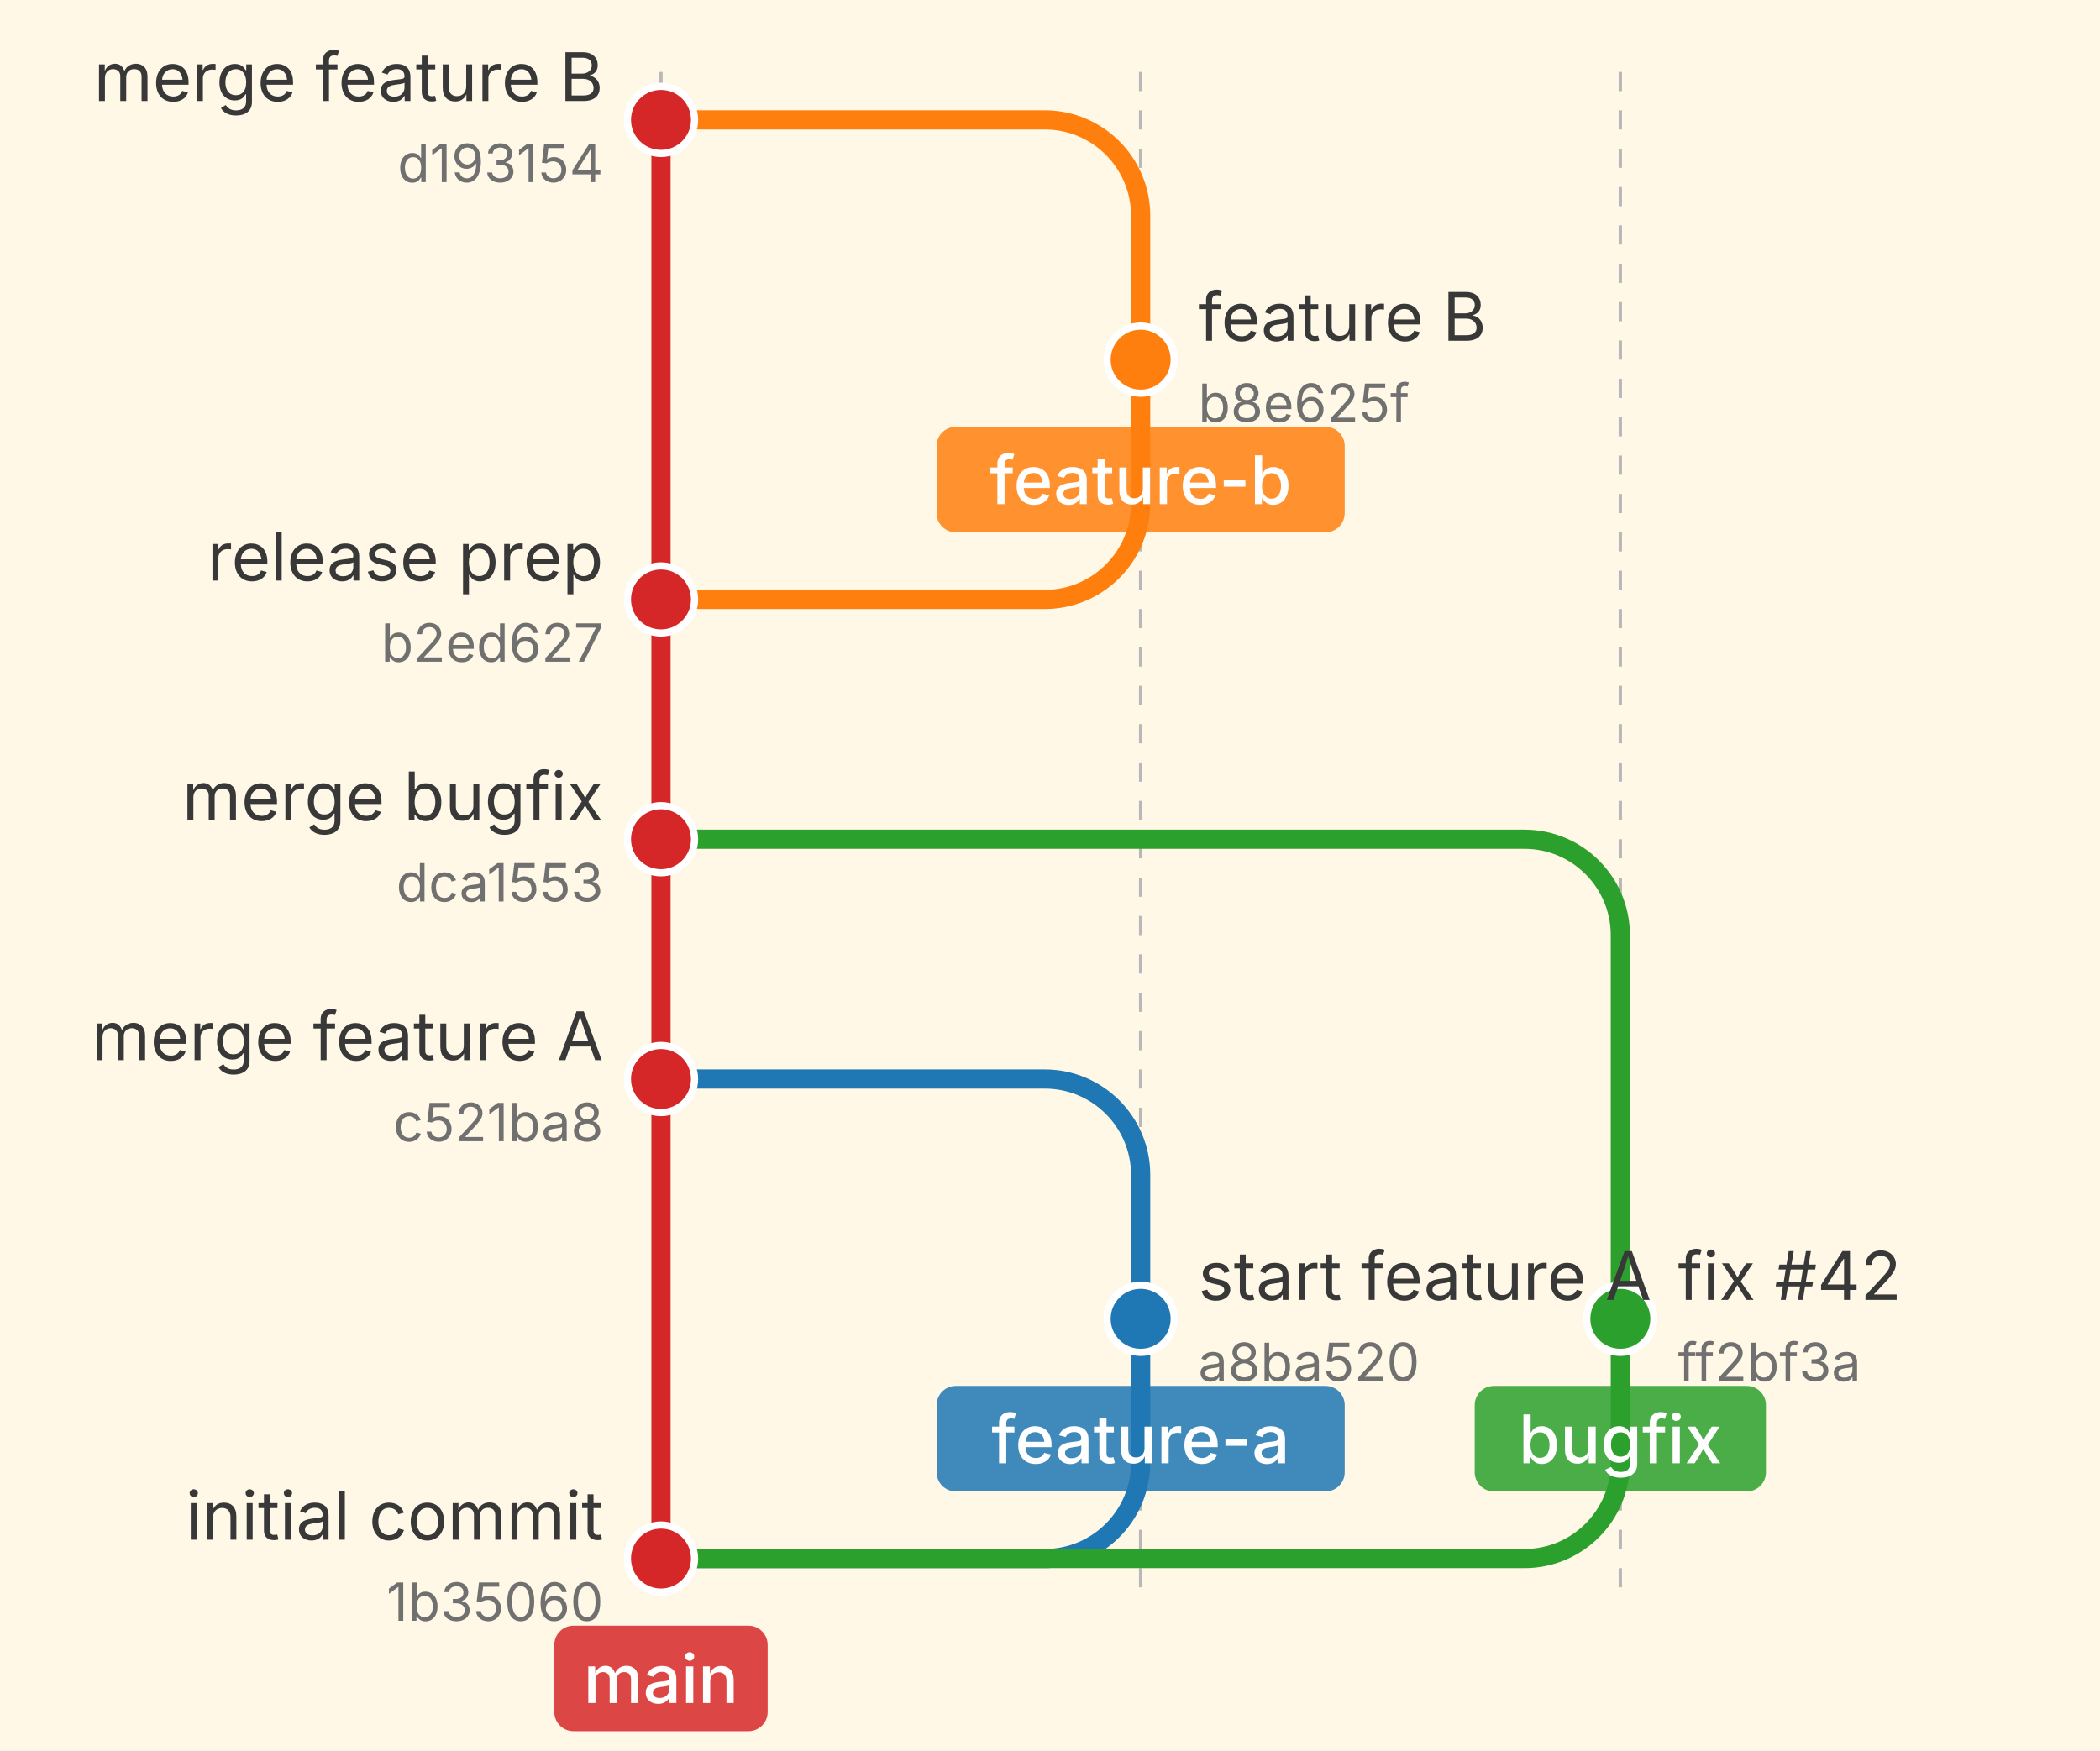
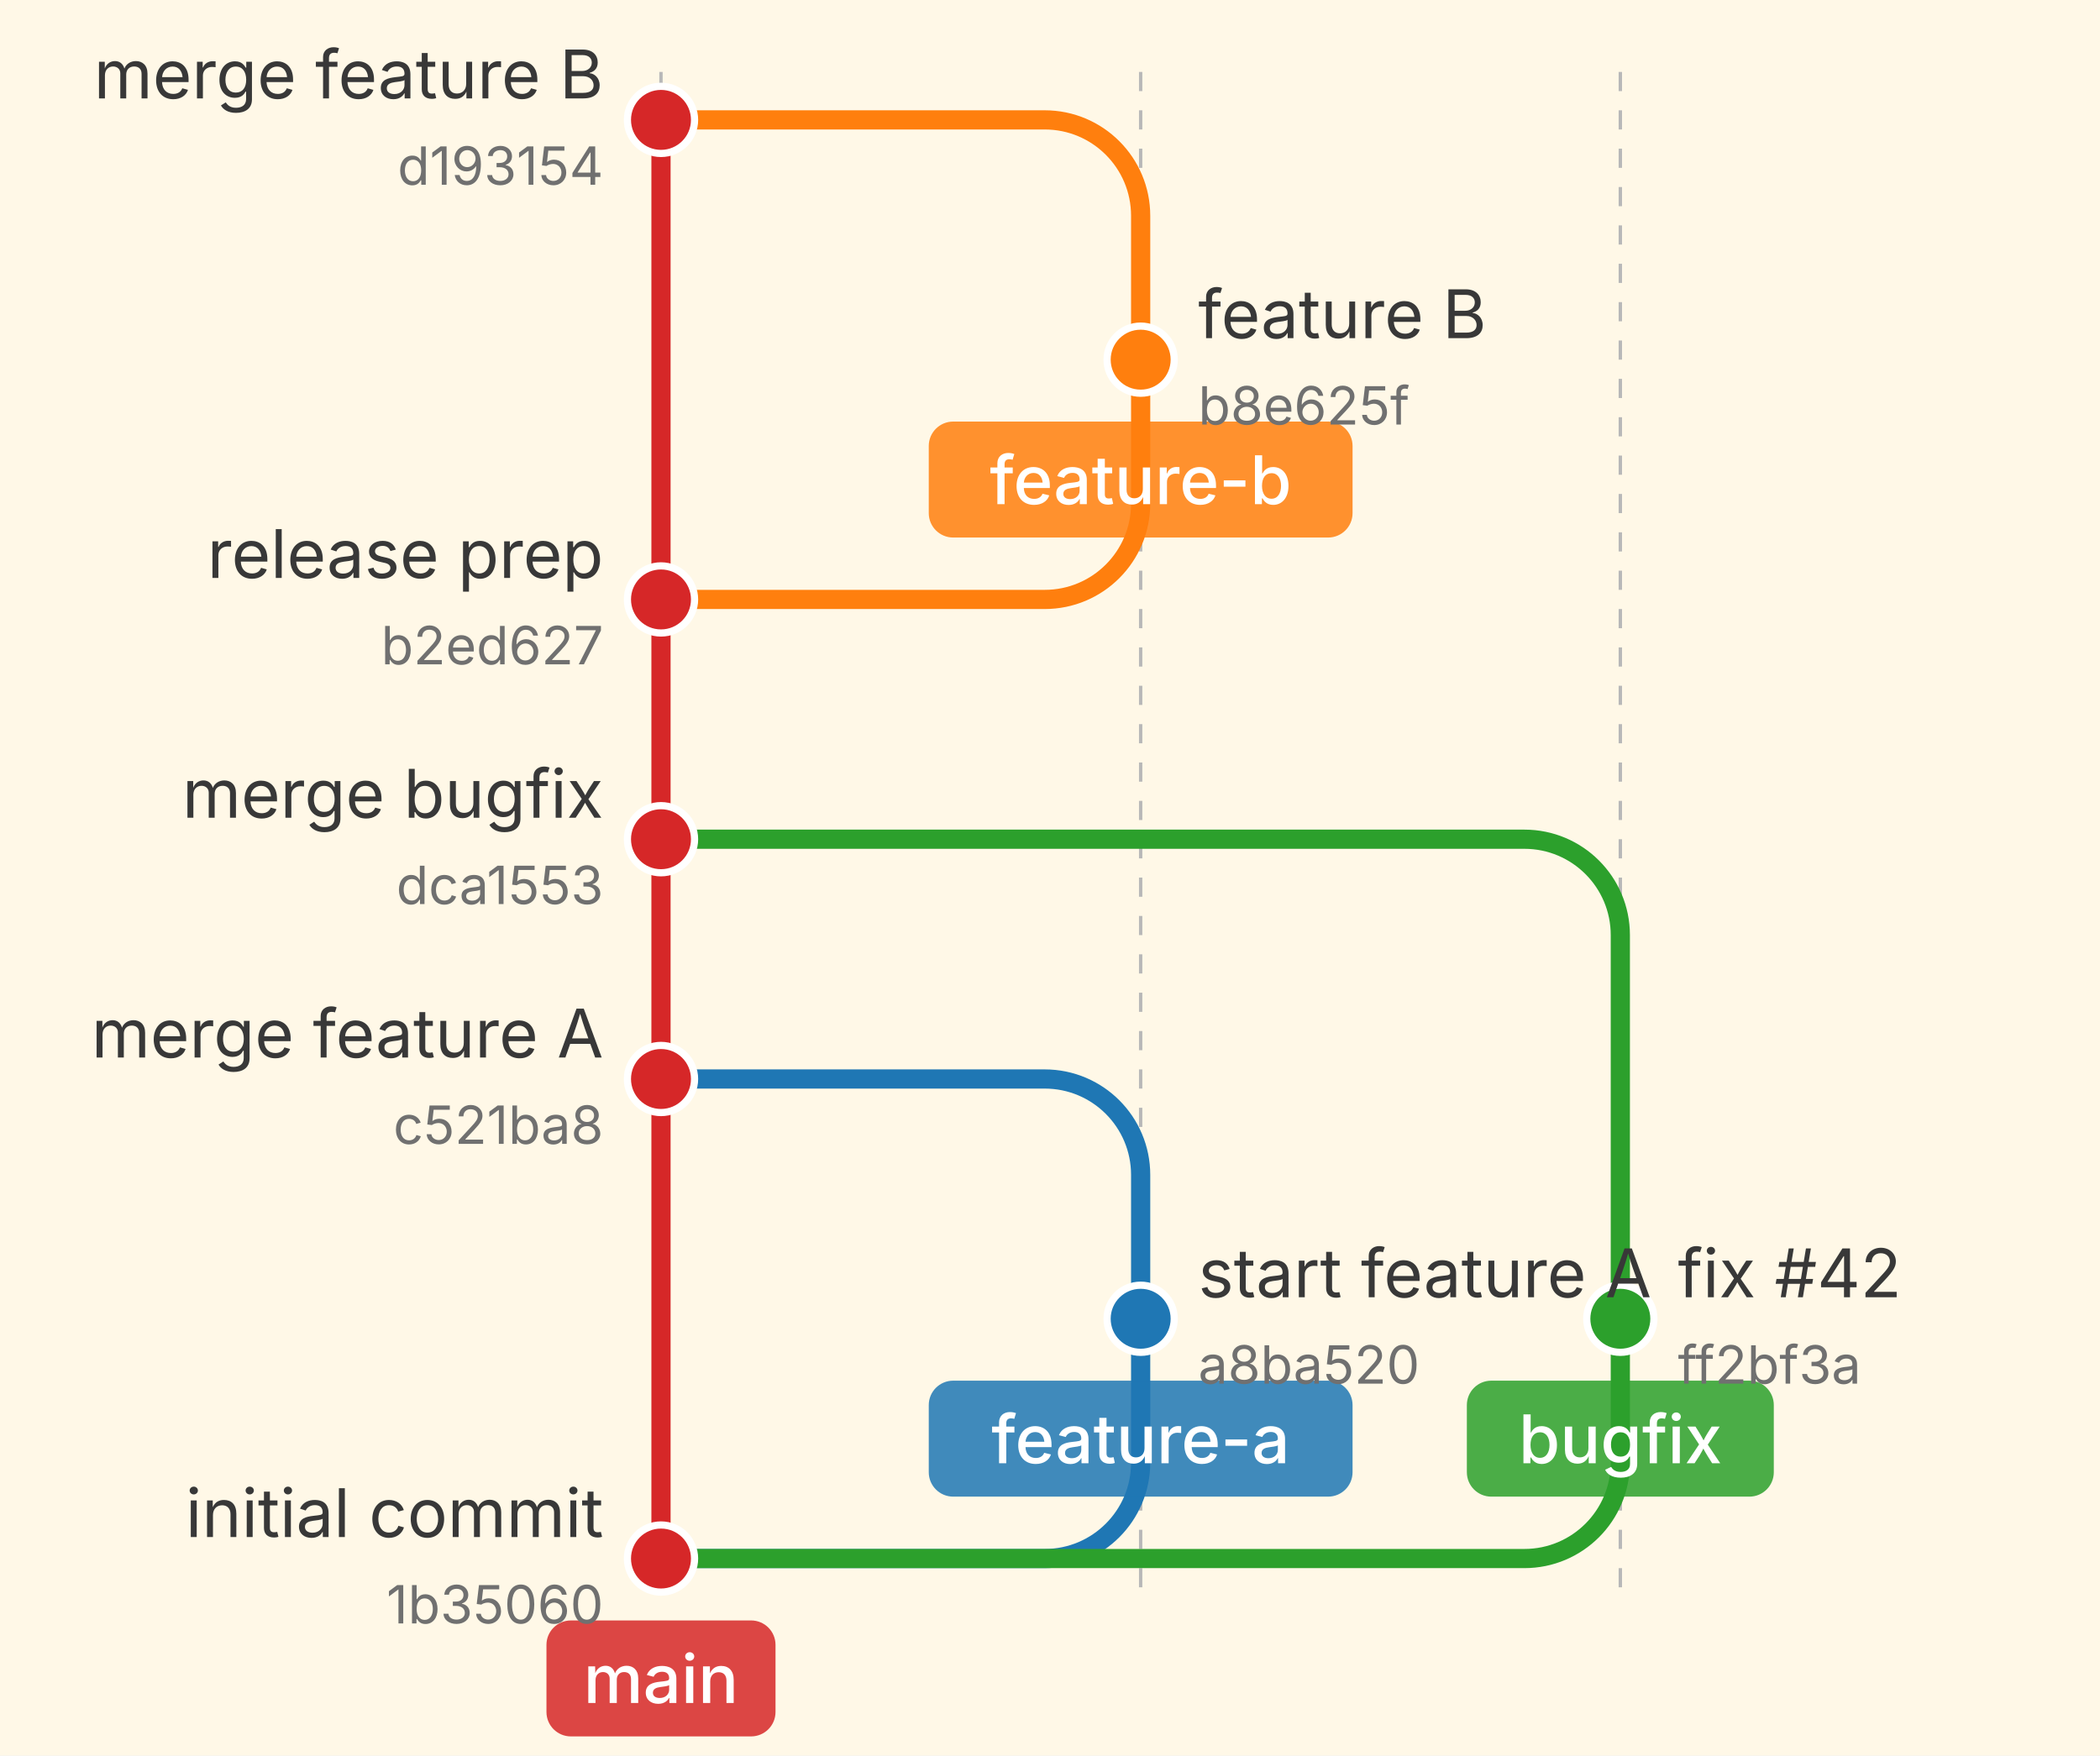
- <svg xmlns="http://www.w3.org/2000/svg" width="437.8" height="365.0" viewBox="0 0 437.8 365.0">
+ <svg xmlns="http://www.w3.org/2000/svg" width="437.8" height="366.091" viewBox="0 0 437.8 366.091">
  <defs>
</defs>
-   <rect x="0" y="0" width="437.8" height="365.0" fill="#fff8e7" />
+   <rect x="0" y="0" width="437.8" height="366.091" fill="#fff8e7" />
  <path d="M137.8,15.0 L137.8,335.0" stroke="#b8b8b8" stroke-width="0.7" stroke-dasharray="4,4" />
  <path d="M237.8,15.0 L237.8,335.0" stroke="#b8b8b8" stroke-width="0.7" stroke-dasharray="4,4" />
  <path d="M337.8,15.0 L337.8,335.0" stroke="#b8b8b8" stroke-width="0.7" stroke-dasharray="4,4" />
  <path d="M137.8,325.0 L217.8,325.0 A20,20,0,0,0,237.8,305.0 L237.8,275.0" stroke="#1f77b4" stroke-width="4.0" fill="none" stroke-linecap="round" />
  <path d="M137.8,325.0 L317.8,325.0 A20,20,0,0,0,337.8,305.0 L337.8,275.0" stroke="#2ca02c" stroke-width="4.0" fill="none" stroke-linecap="round" />
  <path d="M137.8,125.0 L217.8,125.0 A20,20,0,0,0,237.8,105.0 L237.8,75.0" stroke="#ff7f0e" stroke-width="4.0" fill="none" stroke-linecap="round" />
  <path d="M237.8,275.0 L237.8,245.0 A20,20,0,0,0,217.8,225.0 L137.8,225.0" stroke="#1f77b4" stroke-width="4.0" fill="none" stroke-linecap="round" />
  <path d="M337.8,275.0 L337.8,195.0 A20,20,0,0,0,317.8,175.0 L137.8,175.0" stroke="#2ca02c" stroke-width="4.0" fill="none" stroke-linecap="round" />
  <path d="M237.8,75.0 L237.8,45.0 A20,20,0,0,0,217.8,25.0 L137.8,25.0" stroke="#ff7f0e" stroke-width="4.0" fill="none" stroke-linecap="round" />
  <path d="M137.8,325.0 L137.8,25.0" stroke="#d62728" stroke-width="4.0" stroke-linecap="round" />
-   <rect x="115.56" y="339.0" width="44.48" height="22" rx="4" ry="4" fill="#d62728" opacity="0.85" />
+   <rect x="113.924" y="337.909" width="47.753" height="24.182" rx="5.091" ry="5.091" fill="#d62728" opacity="0.85" />
  <text x="137.8" y="350.0" font-size="14" text-anchor="middle" dominant-baseline="middle" fill="white" font-family="'Inter', 'Helvetica Neue', Helvetica, Arial, sans-serif" font-weight="500">main</text>
-   <rect x="195.26" y="289.0" width="85.08" height="22" rx="4" ry="4" fill="#1f77b4" opacity="0.85" />
+   <rect x="193.624" y="287.909" width="88.353" height="24.182" rx="5.091" ry="5.091" fill="#1f77b4" opacity="0.85" />
  <text x="237.8" y="300.0" font-size="14" text-anchor="middle" dominant-baseline="middle" fill="white" font-family="'Inter', 'Helvetica Neue', Helvetica, Arial, sans-serif" font-weight="500">feature-a</text>
-   <rect x="307.44" y="289.0" width="60.72" height="22" rx="4" ry="4" fill="#2ca02c" opacity="0.85" />
+   <rect x="305.804" y="287.909" width="63.993" height="24.182" rx="5.091" ry="5.091" fill="#2ca02c" opacity="0.85" />
  <text x="337.8" y="300.0" font-size="14" text-anchor="middle" dominant-baseline="middle" fill="white" font-family="'Inter', 'Helvetica Neue', Helvetica, Arial, sans-serif" font-weight="500">bugfix</text>
-   <rect x="195.26" y="89.0" width="85.08" height="22" rx="4" ry="4" fill="#ff7f0e" opacity="0.85" />
+   <rect x="193.624" y="87.909" width="88.353" height="24.182" rx="5.091" ry="5.091" fill="#ff7f0e" opacity="0.85" />
  <text x="237.8" y="100.0" font-size="14" text-anchor="middle" dominant-baseline="middle" fill="white" font-family="'Inter', 'Helvetica Neue', Helvetica, Arial, sans-serif" font-weight="500">feature-b</text>
  <circle cx="137.8" cy="325.0" r="7.0" fill="#d62728" stroke="white" stroke-width="1.5" />
  <circle cx="237.8" cy="275.0" r="7.0" fill="#1f77b4" stroke="white" stroke-width="1.5" />
  <circle cx="337.8" cy="275.0" r="7.0" fill="#2ca02c" stroke="white" stroke-width="1.5" />
  <circle cx="137.8" cy="225.0" r="7.0" fill="#d62728" stroke="white" stroke-width="1.5" />
  <circle cx="137.8" cy="175.0" r="7.0" fill="#d62728" stroke="white" stroke-width="1.5" />
  <circle cx="137.8" cy="125.0" r="7.0" fill="#d62728" stroke="white" stroke-width="1.5" />
  <circle cx="237.8" cy="75.0" r="7.0" fill="#ff7f0e" stroke="white" stroke-width="1.5" />
  <circle cx="137.8" cy="25.0" r="7.0" fill="#d62728" stroke="white" stroke-width="1.5" />
-   <text x="125.8" y="316.0" font-size="14" text-anchor="end" dominant-baseline="middle" fill="#383838" font-family="'Inter', 'Helvetica Neue', Helvetica, Arial, sans-serif" font-weight="400">initial commit</text>
-   <text x="125.8" y="334.0" font-size="11" text-anchor="end" dominant-baseline="middle" fill="#707070" font-family="'Inter', 'Helvetica Neue', Helvetica, Arial, sans-serif" font-weight="400">1b35060</text>
-   <text x="249.8" y="266.0" font-size="14" text-anchor="start" dominant-baseline="middle" fill="#383838" font-family="'Inter', 'Helvetica Neue', Helvetica, Arial, sans-serif" font-weight="400">start feature A</text>
-   <text x="249.8" y="284.0" font-size="11" text-anchor="start" dominant-baseline="middle" fill="#707070" font-family="'Inter', 'Helvetica Neue', Helvetica, Arial, sans-serif" font-weight="400">a8ba520</text>
-   <text x="349.8" y="266.0" font-size="14" text-anchor="start" dominant-baseline="middle" fill="#383838" font-family="'Inter', 'Helvetica Neue', Helvetica, Arial, sans-serif" font-weight="400">fix #42</text>
-   <text x="349.8" y="284.0" font-size="11" text-anchor="start" dominant-baseline="middle" fill="#707070" font-family="'Inter', 'Helvetica Neue', Helvetica, Arial, sans-serif" font-weight="400">ff2bf3a</text>
-   <text x="125.8" y="216.0" font-size="14" text-anchor="end" dominant-baseline="middle" fill="#383838" font-family="'Inter', 'Helvetica Neue', Helvetica, Arial, sans-serif" font-weight="400">merge feature A</text>
-   <text x="125.8" y="234.0" font-size="11" text-anchor="end" dominant-baseline="middle" fill="#707070" font-family="'Inter', 'Helvetica Neue', Helvetica, Arial, sans-serif" font-weight="400">c521ba8</text>
-   <text x="125.8" y="166.0" font-size="14" text-anchor="end" dominant-baseline="middle" fill="#383838" font-family="'Inter', 'Helvetica Neue', Helvetica, Arial, sans-serif" font-weight="400">merge bugfix</text>
-   <text x="125.8" y="184.0" font-size="11" text-anchor="end" dominant-baseline="middle" fill="#707070" font-family="'Inter', 'Helvetica Neue', Helvetica, Arial, sans-serif" font-weight="400">dca1553</text>
-   <text x="125.8" y="116.0" font-size="14" text-anchor="end" dominant-baseline="middle" fill="#383838" font-family="'Inter', 'Helvetica Neue', Helvetica, Arial, sans-serif" font-weight="400">release prep</text>
-   <text x="125.8" y="134.0" font-size="11" text-anchor="end" dominant-baseline="middle" fill="#707070" font-family="'Inter', 'Helvetica Neue', Helvetica, Arial, sans-serif" font-weight="400">b2ed627</text>
-   <text x="249.8" y="66.0" font-size="14" text-anchor="start" dominant-baseline="middle" fill="#383838" font-family="'Inter', 'Helvetica Neue', Helvetica, Arial, sans-serif" font-weight="400">feature B</text>
-   <text x="249.8" y="84.0" font-size="11" text-anchor="start" dominant-baseline="middle" fill="#707070" font-family="'Inter', 'Helvetica Neue', Helvetica, Arial, sans-serif" font-weight="400">b8e625f</text>
-   <text x="125.8" y="16.0" font-size="14" text-anchor="end" dominant-baseline="middle" fill="#383838" font-family="'Inter', 'Helvetica Neue', Helvetica, Arial, sans-serif" font-weight="400">merge feature B</text>
-   <text x="125.8" y="34.0" font-size="11" text-anchor="end" dominant-baseline="middle" fill="#707070" font-family="'Inter', 'Helvetica Neue', Helvetica, Arial, sans-serif" font-weight="400">d193154</text>
+   <text x="125.8" y="315.455" font-size="14" text-anchor="end" dominant-baseline="middle" fill="#383838" font-family="'Inter', 'Helvetica Neue', Helvetica, Arial, sans-serif" font-weight="400">initial commit</text>
+   <text x="125.8" y="334.545" font-size="11" text-anchor="end" dominant-baseline="middle" fill="#707070" font-family="'Inter', 'Helvetica Neue', Helvetica, Arial, sans-serif" font-weight="400">1b35060</text>
+   <text x="249.8" y="265.455" font-size="14" text-anchor="start" dominant-baseline="middle" fill="#383838" font-family="'Inter', 'Helvetica Neue', Helvetica, Arial, sans-serif" font-weight="400">start feature A</text>
+   <text x="249.8" y="284.545" font-size="11" text-anchor="start" dominant-baseline="middle" fill="#707070" font-family="'Inter', 'Helvetica Neue', Helvetica, Arial, sans-serif" font-weight="400">a8ba520</text>
+   <text x="349.8" y="265.455" font-size="14" text-anchor="start" dominant-baseline="middle" fill="#383838" font-family="'Inter', 'Helvetica Neue', Helvetica, Arial, sans-serif" font-weight="400">fix #42</text>
+   <text x="349.8" y="284.545" font-size="11" text-anchor="start" dominant-baseline="middle" fill="#707070" font-family="'Inter', 'Helvetica Neue', Helvetica, Arial, sans-serif" font-weight="400">ff2bf3a</text>
+   <text x="125.8" y="215.455" font-size="14" text-anchor="end" dominant-baseline="middle" fill="#383838" font-family="'Inter', 'Helvetica Neue', Helvetica, Arial, sans-serif" font-weight="400">merge feature A</text>
+   <text x="125.8" y="234.545" font-size="11" text-anchor="end" dominant-baseline="middle" fill="#707070" font-family="'Inter', 'Helvetica Neue', Helvetica, Arial, sans-serif" font-weight="400">c521ba8</text>
+   <text x="125.8" y="165.455" font-size="14" text-anchor="end" dominant-baseline="middle" fill="#383838" font-family="'Inter', 'Helvetica Neue', Helvetica, Arial, sans-serif" font-weight="400">merge bugfix</text>
+   <text x="125.8" y="184.545" font-size="11" text-anchor="end" dominant-baseline="middle" fill="#707070" font-family="'Inter', 'Helvetica Neue', Helvetica, Arial, sans-serif" font-weight="400">dca1553</text>
+   <text x="125.8" y="115.455" font-size="14" text-anchor="end" dominant-baseline="middle" fill="#383838" font-family="'Inter', 'Helvetica Neue', Helvetica, Arial, sans-serif" font-weight="400">release prep</text>
+   <text x="125.8" y="134.545" font-size="11" text-anchor="end" dominant-baseline="middle" fill="#707070" font-family="'Inter', 'Helvetica Neue', Helvetica, Arial, sans-serif" font-weight="400">b2ed627</text>
+   <text x="249.8" y="65.455" font-size="14" text-anchor="start" dominant-baseline="middle" fill="#383838" font-family="'Inter', 'Helvetica Neue', Helvetica, Arial, sans-serif" font-weight="400">feature B</text>
+   <text x="249.8" y="84.545" font-size="11" text-anchor="start" dominant-baseline="middle" fill="#707070" font-family="'Inter', 'Helvetica Neue', Helvetica, Arial, sans-serif" font-weight="400">b8e625f</text>
+   <text x="125.8" y="15.455" font-size="14" text-anchor="end" dominant-baseline="middle" fill="#383838" font-family="'Inter', 'Helvetica Neue', Helvetica, Arial, sans-serif" font-weight="400">merge feature B</text>
+   <text x="125.8" y="34.545" font-size="11" text-anchor="end" dominant-baseline="middle" fill="#707070" font-family="'Inter', 'Helvetica Neue', Helvetica, Arial, sans-serif" font-weight="400">d193154</text>
</svg>
